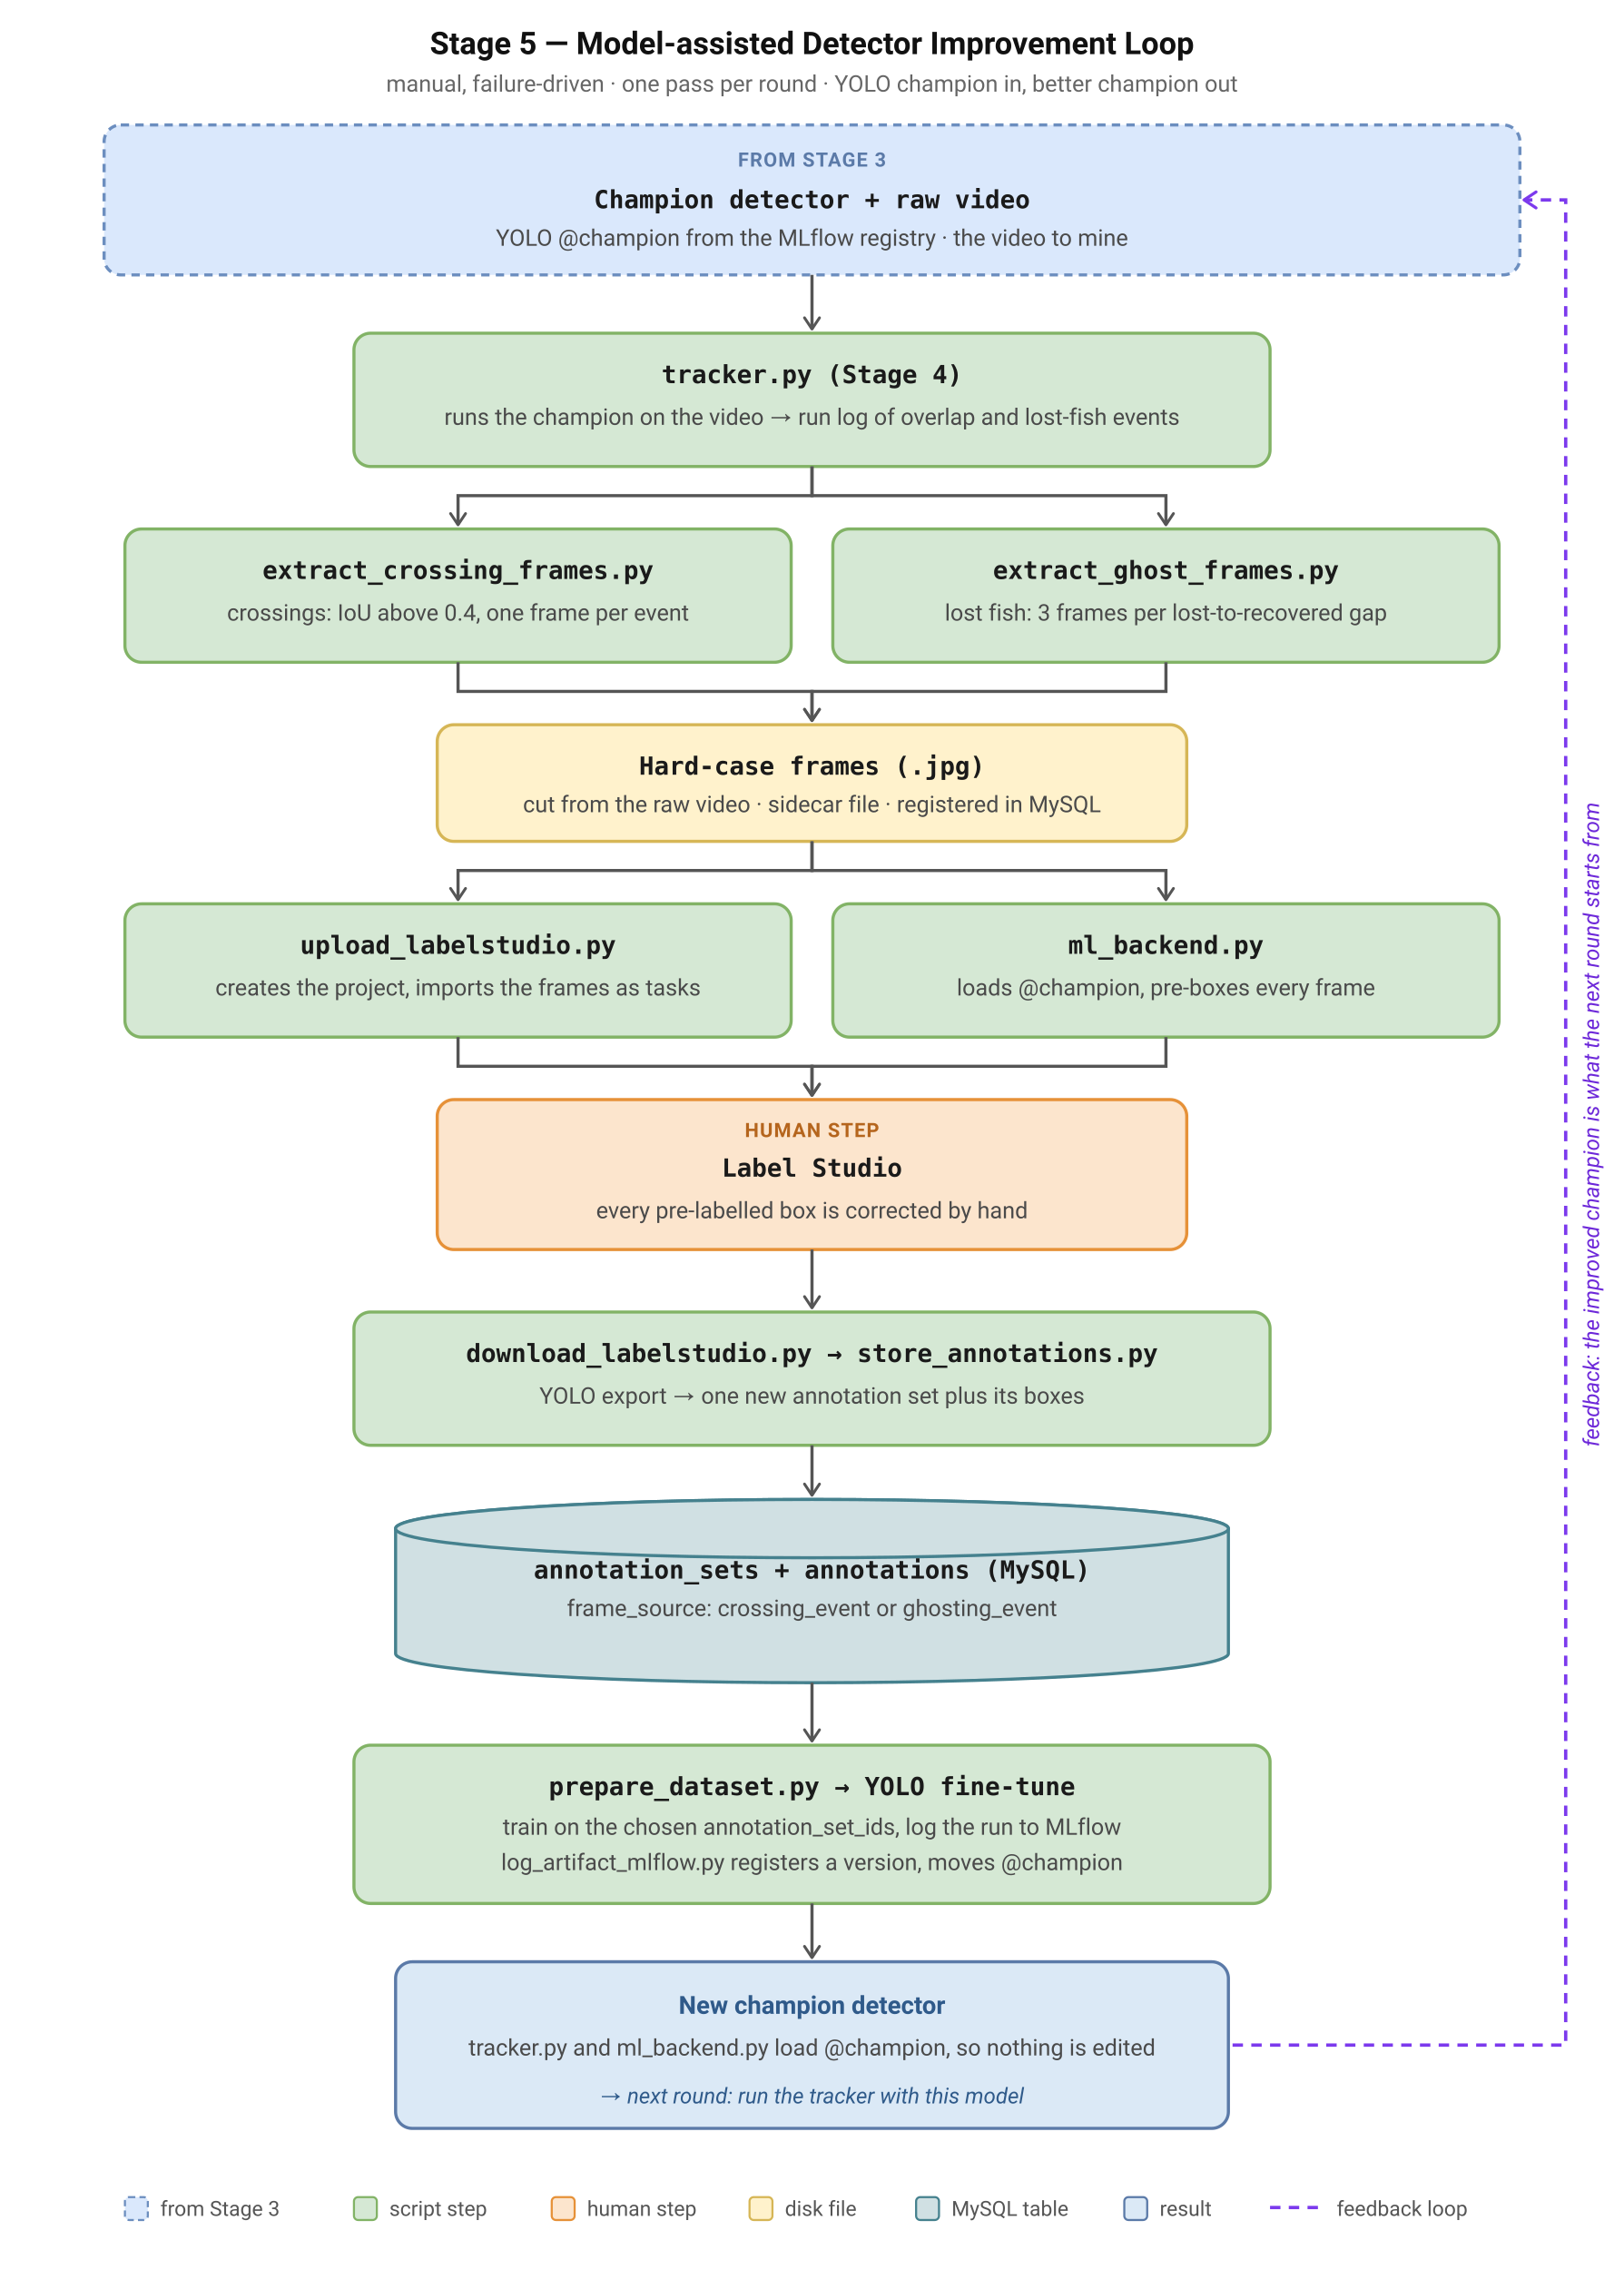
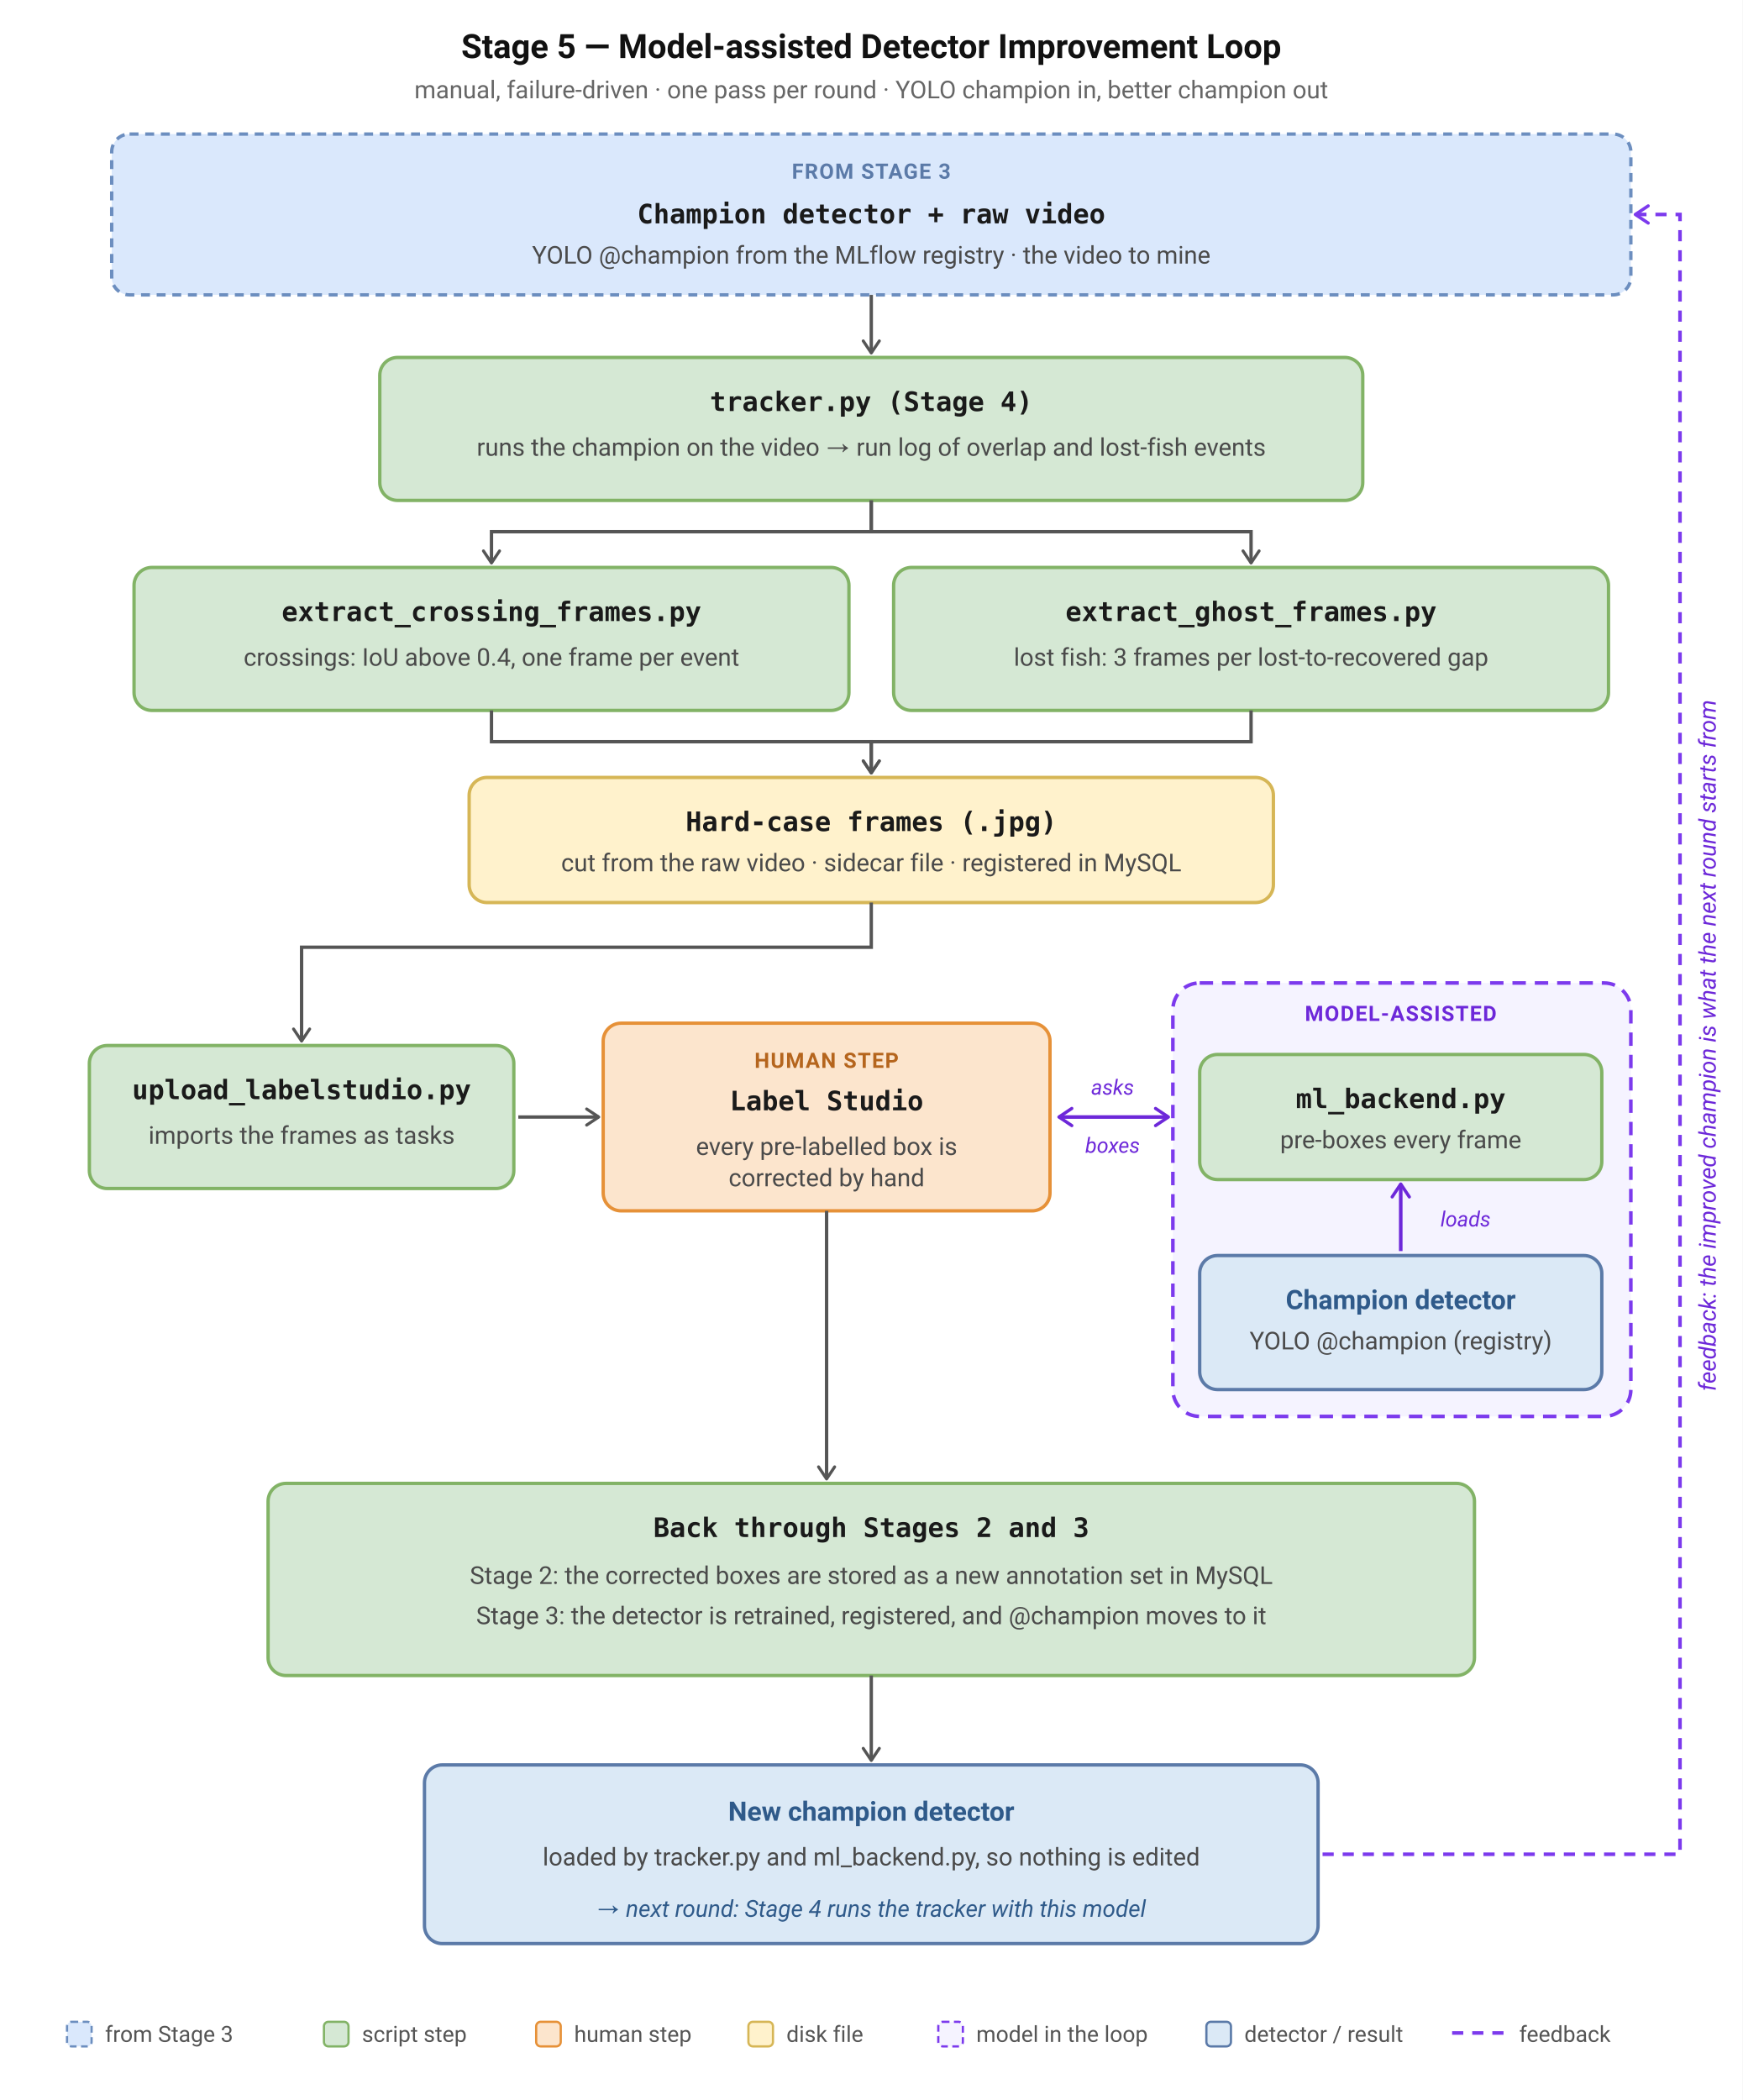
- <svg xmlns="http://www.w3.org/2000/svg" width="100%" viewBox="0 0 780 1090" role="img">
+ <svg xmlns="http://www.w3.org/2000/svg" width="100%" viewBox="0 0 780 940" role="img">
  <defs>
    <marker id="arrow5" viewBox="0 0 10 10" refX="8" refY="5" markerWidth="6" markerHeight="6" orient="auto-start-reverse">
      <path d="M2 1L8 5L2 9" fill="none" stroke="context-stroke" stroke-width="1.5" stroke-linecap="round" stroke-linejoin="round" />
    </marker>
    <style>
      text { font-family: -apple-system, "Segoe UI", Roboto, Helvetica, Arial, sans-serif; text-anchor: middle; }
      .d-title { font-size: 15px; font-weight: 700; fill: #111; }
      .d-sub { font-size: 11px; fill: #666; }
      .name { font-family: ui-monospace, SFMono-Regular, Menlo, Consolas, monospace; font-size: 12px; font-weight: 600; fill: #1a1a1a; }
      .desc { font-size: 11px; fill: #4a4a4a; }
      .prov { font-size: 9.5px; font-weight: 700; fill: #5b7aa8; letter-spacing: 0.5px; }
      .prov-h { font-size: 9.5px; font-weight: 700; fill: #b5651d; letter-spacing: 0.5px; }
+       .prov-m { font-size: 9.5px; font-weight: 700; fill: #6d28d9; letter-spacing: 0.5px; }
      .res { font-size: 12px; font-weight: 700; fill: #2f5a8a; }
      .note { font-size: 10.5px; font-style: italic; fill: #2f5a8a; }
      .loop { font-size: 10.5px; font-style: italic; fill: #6d28d9; }
+       .tiny { font-size: 9.5px; font-style: italic; fill: #6d28d9; }
      .legend { font-size: 10px; fill: #555; text-anchor: start; }
      .box { stroke-width: 1.5; }
-       .cyl { stroke-width: 1.5; }
    </style>
  </defs>
-   <rect x="0" y="0" width="780" height="1090" fill="#ffffff" />
+   <rect x="0" y="0" width="780" height="940" fill="#ffffff" />
  <text class="d-title" x="390" y="26">Stage 5 — Model-assisted Detector Improvement Loop</text>
  <text class="d-sub" x="390" y="44">manual, failure-driven · one pass per round · YOLO champion in, better champion out</text>
  <rect class="box" x="50" y="60" width="680" height="72" rx="8" fill="#dae8fc" stroke="#6c8ebf" stroke-dasharray="4 3" />
  <text class="prov" x="390" y="80">FROM STAGE 3</text>
  <text class="name" x="390" y="100">Champion detector + raw video</text>
  <text class="desc" x="390" y="118">YOLO @champion from the MLflow registry · the video to mine</text>
  <rect class="box" x="170" y="160" width="440" height="64" rx="8" fill="#d5e8d4" stroke="#82b366" />
  <text class="name" x="390" y="184">tracker.py (Stage 4)</text>
  <text class="desc" x="390" y="204">runs the champion on the video → run log of overlap and lost-fish events</text>
  <rect class="box" x="60" y="254" width="320" height="64" rx="8" fill="#d5e8d4" stroke="#82b366" />
  <text class="name" x="220" y="278">extract_crossing_frames.py</text>
  <text class="desc" x="220" y="298">crossings: IoU above 0.4, one frame per event</text>
  <rect class="box" x="400" y="254" width="320" height="64" rx="8" fill="#d5e8d4" stroke="#82b366" />
  <text class="name" x="560" y="278">extract_ghost_frames.py</text>
  <text class="desc" x="560" y="298">lost fish: 3 frames per lost-to-recovered gap</text>
  <rect class="box" x="210" y="348" width="360" height="56" rx="8" fill="#fff2cc" stroke="#d6b656" />
  <text class="name" x="390" y="372">Hard-case frames (.jpg)</text>
  <text class="desc" x="390" y="390">cut from the raw video · sidecar file · registered in MySQL</text>
-   <rect class="box" x="60" y="434" width="320" height="64" rx="8" fill="#d5e8d4" stroke="#82b366" />
-   <text class="name" x="220" y="458">upload_labelstudio.py</text>
-   <text class="desc" x="220" y="478">creates the project, imports the frames as tasks</text>
-   <rect class="box" x="400" y="434" width="320" height="64" rx="8" fill="#d5e8d4" stroke="#82b366" />
-   <text class="name" x="560" y="458">ml_backend.py</text>
-   <text class="desc" x="560" y="478">loads @champion, pre-boxes every frame</text>
-   <rect class="box" x="210" y="528" width="360" height="72" rx="8" fill="#fce5cd" stroke="#e69138" />
-   <text class="prov-h" x="390" y="546">HUMAN STEP</text>
-   <text class="name" x="390" y="565">Label Studio</text>
-   <text class="desc" x="390" y="585">every pre-labelled box is corrected by hand</text>
-   <rect class="box" x="170" y="630" width="440" height="64" rx="8" fill="#d5e8d4" stroke="#82b366" />
-   <text class="name" x="390" y="654">download_labelstudio.py → store_annotations.py</text>
-   <text class="desc" x="390" y="674">YOLO export → one new annotation set plus its boxes</text>
-   <path class="cyl" d="M 190,734 L 190,794 A 200,14 0 0 0 590,794 L 590,734 A 200,14 0 0 0 190,734 Z" fill="#d0e0e3" stroke="#45818e" />
-   <ellipse class="cyl" cx="390" cy="734" rx="200" ry="14" fill="#d0e0e3" stroke="#45818e" />
-   <text class="name" x="390" y="758">annotation_sets + annotations (MySQL)</text>
-   <text class="desc" x="390" y="776">frame_source: crossing_event or ghosting_event</text>
-   <rect class="box" x="170" y="838" width="440" height="76" rx="8" fill="#d5e8d4" stroke="#82b366" />
-   <text class="name" x="390" y="862">prepare_dataset.py → YOLO fine-tune</text>
-   <text class="desc" x="390" y="881">train on the chosen annotation_set_ids, log the run to MLflow</text>
-   <text class="desc" x="390" y="898">log_artifact_mlflow.py registers a version, moves @champion</text>
-   <rect class="box" x="190" y="942" width="400" height="80" rx="8" fill="#dbe9f6" stroke="#5b7aa8" />
-   <text class="res" x="390" y="967">New champion detector</text>
-   <text class="desc" x="390" y="987">tracker.py and ml_backend.py load @champion, so nothing is edited</text>
-   <text class="note" x="390" y="1010">→ next round: run the tracker with this model</text>
+   <rect class="box" x="40" y="468" width="190" height="64" rx="8" fill="#d5e8d4" stroke="#82b366" />
+   <text class="name" x="135" y="492">upload_labelstudio.py</text>
+   <text class="desc" x="135" y="512">imports the frames as tasks</text>
+   <rect class="box" x="270" y="458" width="200" height="84" rx="8" fill="#fce5cd" stroke="#e69138" />
+   <text class="prov-h" x="370" y="478">HUMAN STEP</text>
+   <text class="name" x="370" y="497">Label Studio</text>
+   <text class="desc" x="370" y="517">every pre-labelled box is</text>
+   <text class="desc" x="370" y="531">corrected by hand</text>
+   <rect x="525" y="440" width="205" height="194" rx="12" fill="#f5f3ff" stroke="#7c3aed" stroke-width="1.6" stroke-dasharray="6 4" />
+   <text class="prov-m" x="627" y="457">MODEL-ASSISTED</text>
+   <rect class="box" x="537" y="472" width="180" height="56" rx="8" fill="#d5e8d4" stroke="#82b366" />
+   <text class="name" x="627" y="496">ml_backend.py</text>
+   <text class="desc" x="627" y="514">pre-boxes every frame</text>
+   <rect class="box" x="537" y="562" width="180" height="60" rx="8" fill="#dbe9f6" stroke="#5b7aa8" />
+   <text class="res" x="627" y="586">Champion detector</text>
+   <text class="desc" x="627" y="604">YOLO @champion (registry)</text>
  <g fill="none" stroke="#555" stroke-width="1.5">
    <polyline points="390,132 390,158" marker-end="url(#arrow5)" />
    <polyline points="390,224 390,238 220,238 220,252" marker-end="url(#arrow5)" />
    <polyline points="390,224 390,238 560,238 560,252" marker-end="url(#arrow5)" />
    <polyline points="220,318 220,332 390,332 390,346" marker-end="url(#arrow5)" />
    <polyline points="560,318 560,332 390,332 390,346" marker-end="url(#arrow5)" />
-     <polyline points="390,404 390,418 220,418 220,432" marker-end="url(#arrow5)" />
-     <polyline points="390,404 390,418 560,418 560,432" marker-end="url(#arrow5)" />
-     <polyline points="220,498 220,512 390,512 390,526" marker-end="url(#arrow5)" />
-     <polyline points="560,498 560,512 390,512 390,526" marker-end="url(#arrow5)" />
-     <polyline points="390,600 390,628" marker-end="url(#arrow5)" />
-     <polyline points="390,694 390,718" marker-end="url(#arrow5)" />
-     <polyline points="390,808 390,836" marker-end="url(#arrow5)" />
-     <polyline points="390,914 390,940" marker-end="url(#arrow5)" />
+     <polyline points="390,404 390,424 135,424 135,466" marker-end="url(#arrow5)" />
+     <polyline points="232,500 268,500" marker-end="url(#arrow5)" />
  </g>
-   <polyline points="592,982 752,982 752,96 732,96" fill="none" stroke="#7c3aed" stroke-width="1.6" stroke-dasharray="5 4" marker-end="url(#arrow5)" />
-   <text class="loop" x="0" y="0" transform="translate(768 540) rotate(-90)">feedback: the improved champion is what the next round starts from</text>
+   <polyline points="474,500 523,500" fill="none" stroke="#6d28d9" stroke-width="1.6" marker-start="url(#arrow5)" marker-end="url(#arrow5)" />
+   <text class="tiny" x="498" y="490">asks</text>
+   <text class="tiny" x="498" y="516">boxes</text>
+   <polyline points="627,560 627,530" fill="none" stroke="#6d28d9" stroke-width="1.6" marker-end="url(#arrow5)" />
+   <text class="tiny" x="0" y="0" transform="translate(656 549)">loads</text>
+   <rect class="box" x="120" y="664" width="540" height="86" rx="8" fill="#d5e8d4" stroke="#82b366" />
+   <text class="name" x="390" y="688">Back through Stages 2 and 3</text>
+   <text class="desc" x="390" y="709">Stage 2: the corrected boxes are stored as a new annotation set in MySQL</text>
+   <text class="desc" x="390" y="727">Stage 3: the detector is retrained, registered, and @champion moves to it</text>
+   <g fill="none" stroke="#555" stroke-width="1.5">
+     <polyline points="370,542 370,662" marker-end="url(#arrow5)" />
+     <polyline points="390,750 390,788" marker-end="url(#arrow5)" />
+   </g>
+   <rect class="box" x="190" y="790" width="400" height="80" rx="8" fill="#dbe9f6" stroke="#5b7aa8" />
+   <text class="res" x="390" y="815">New champion detector</text>
+   <text class="desc" x="390" y="835">loaded by tracker.py and ml_backend.py, so nothing is edited</text>
+   <text class="note" x="390" y="858">→ next round: Stage 4 runs the tracker with this model</text>
+   <polyline points="592,830 752,830 752,96 732,96" fill="none" stroke="#7c3aed" stroke-width="1.6" stroke-dasharray="5 4" marker-end="url(#arrow5)" />
+   <text class="loop" x="0" y="0" transform="translate(768 468) rotate(-90)">feedback: the improved champion is what the next round starts from</text>
  <g>
-     <rect x="60" y="1055" width="11" height="11" rx="2" fill="#dae8fc" stroke="#6c8ebf" stroke-dasharray="3 2" />
-     <text class="legend" x="77" y="1064">from Stage 3</text>
-     <rect x="170" y="1055" width="11" height="11" rx="2" fill="#d5e8d4" stroke="#82b366" />
-     <text class="legend" x="187" y="1064">script step</text>
-     <rect x="265" y="1055" width="11" height="11" rx="2" fill="#fce5cd" stroke="#e69138" />
-     <text class="legend" x="282" y="1064">human step</text>
-     <rect x="360" y="1055" width="11" height="11" rx="2" fill="#fff2cc" stroke="#d6b656" />
-     <text class="legend" x="377" y="1064">disk file</text>
-     <rect x="440" y="1055" width="11" height="11" rx="2" fill="#d0e0e3" stroke="#45818e" />
-     <text class="legend" x="457" y="1064">MySQL table</text>
-     <rect x="540" y="1055" width="11" height="11" rx="2" fill="#dbe9f6" stroke="#5b7aa8" />
-     <text class="legend" x="557" y="1064">result</text>
-     <line x1="610" y1="1060" x2="636" y2="1060" stroke="#7c3aed" stroke-width="1.6" stroke-dasharray="5 4" />
-     <text class="legend" x="642" y="1064">feedback loop</text>
+     <rect x="30" y="905" width="11" height="11" rx="2" fill="#dae8fc" stroke="#6c8ebf" stroke-dasharray="3 2" />
+     <text class="legend" x="47" y="914">from Stage 3</text>
+     <rect x="145" y="905" width="11" height="11" rx="2" fill="#d5e8d4" stroke="#82b366" />
+     <text class="legend" x="162" y="914">script step</text>
+     <rect x="240" y="905" width="11" height="11" rx="2" fill="#fce5cd" stroke="#e69138" />
+     <text class="legend" x="257" y="914">human step</text>
+     <rect x="335" y="905" width="11" height="11" rx="2" fill="#fff2cc" stroke="#d6b656" />
+     <text class="legend" x="352" y="914">disk file</text>
+     <rect x="420" y="905" width="11" height="11" rx="2" fill="#f5f3ff" stroke="#7c3aed" stroke-dasharray="3 2" />
+     <text class="legend" x="437" y="914">model in the loop</text>
+     <rect x="540" y="905" width="11" height="11" rx="2" fill="#dbe9f6" stroke="#5b7aa8" />
+     <text class="legend" x="557" y="914">detector / result</text>
+     <line x1="650" y1="910" x2="674" y2="910" stroke="#7c3aed" stroke-width="1.6" stroke-dasharray="5 4" />
+     <text class="legend" x="680" y="914">feedback</text>
  </g>
</svg>
